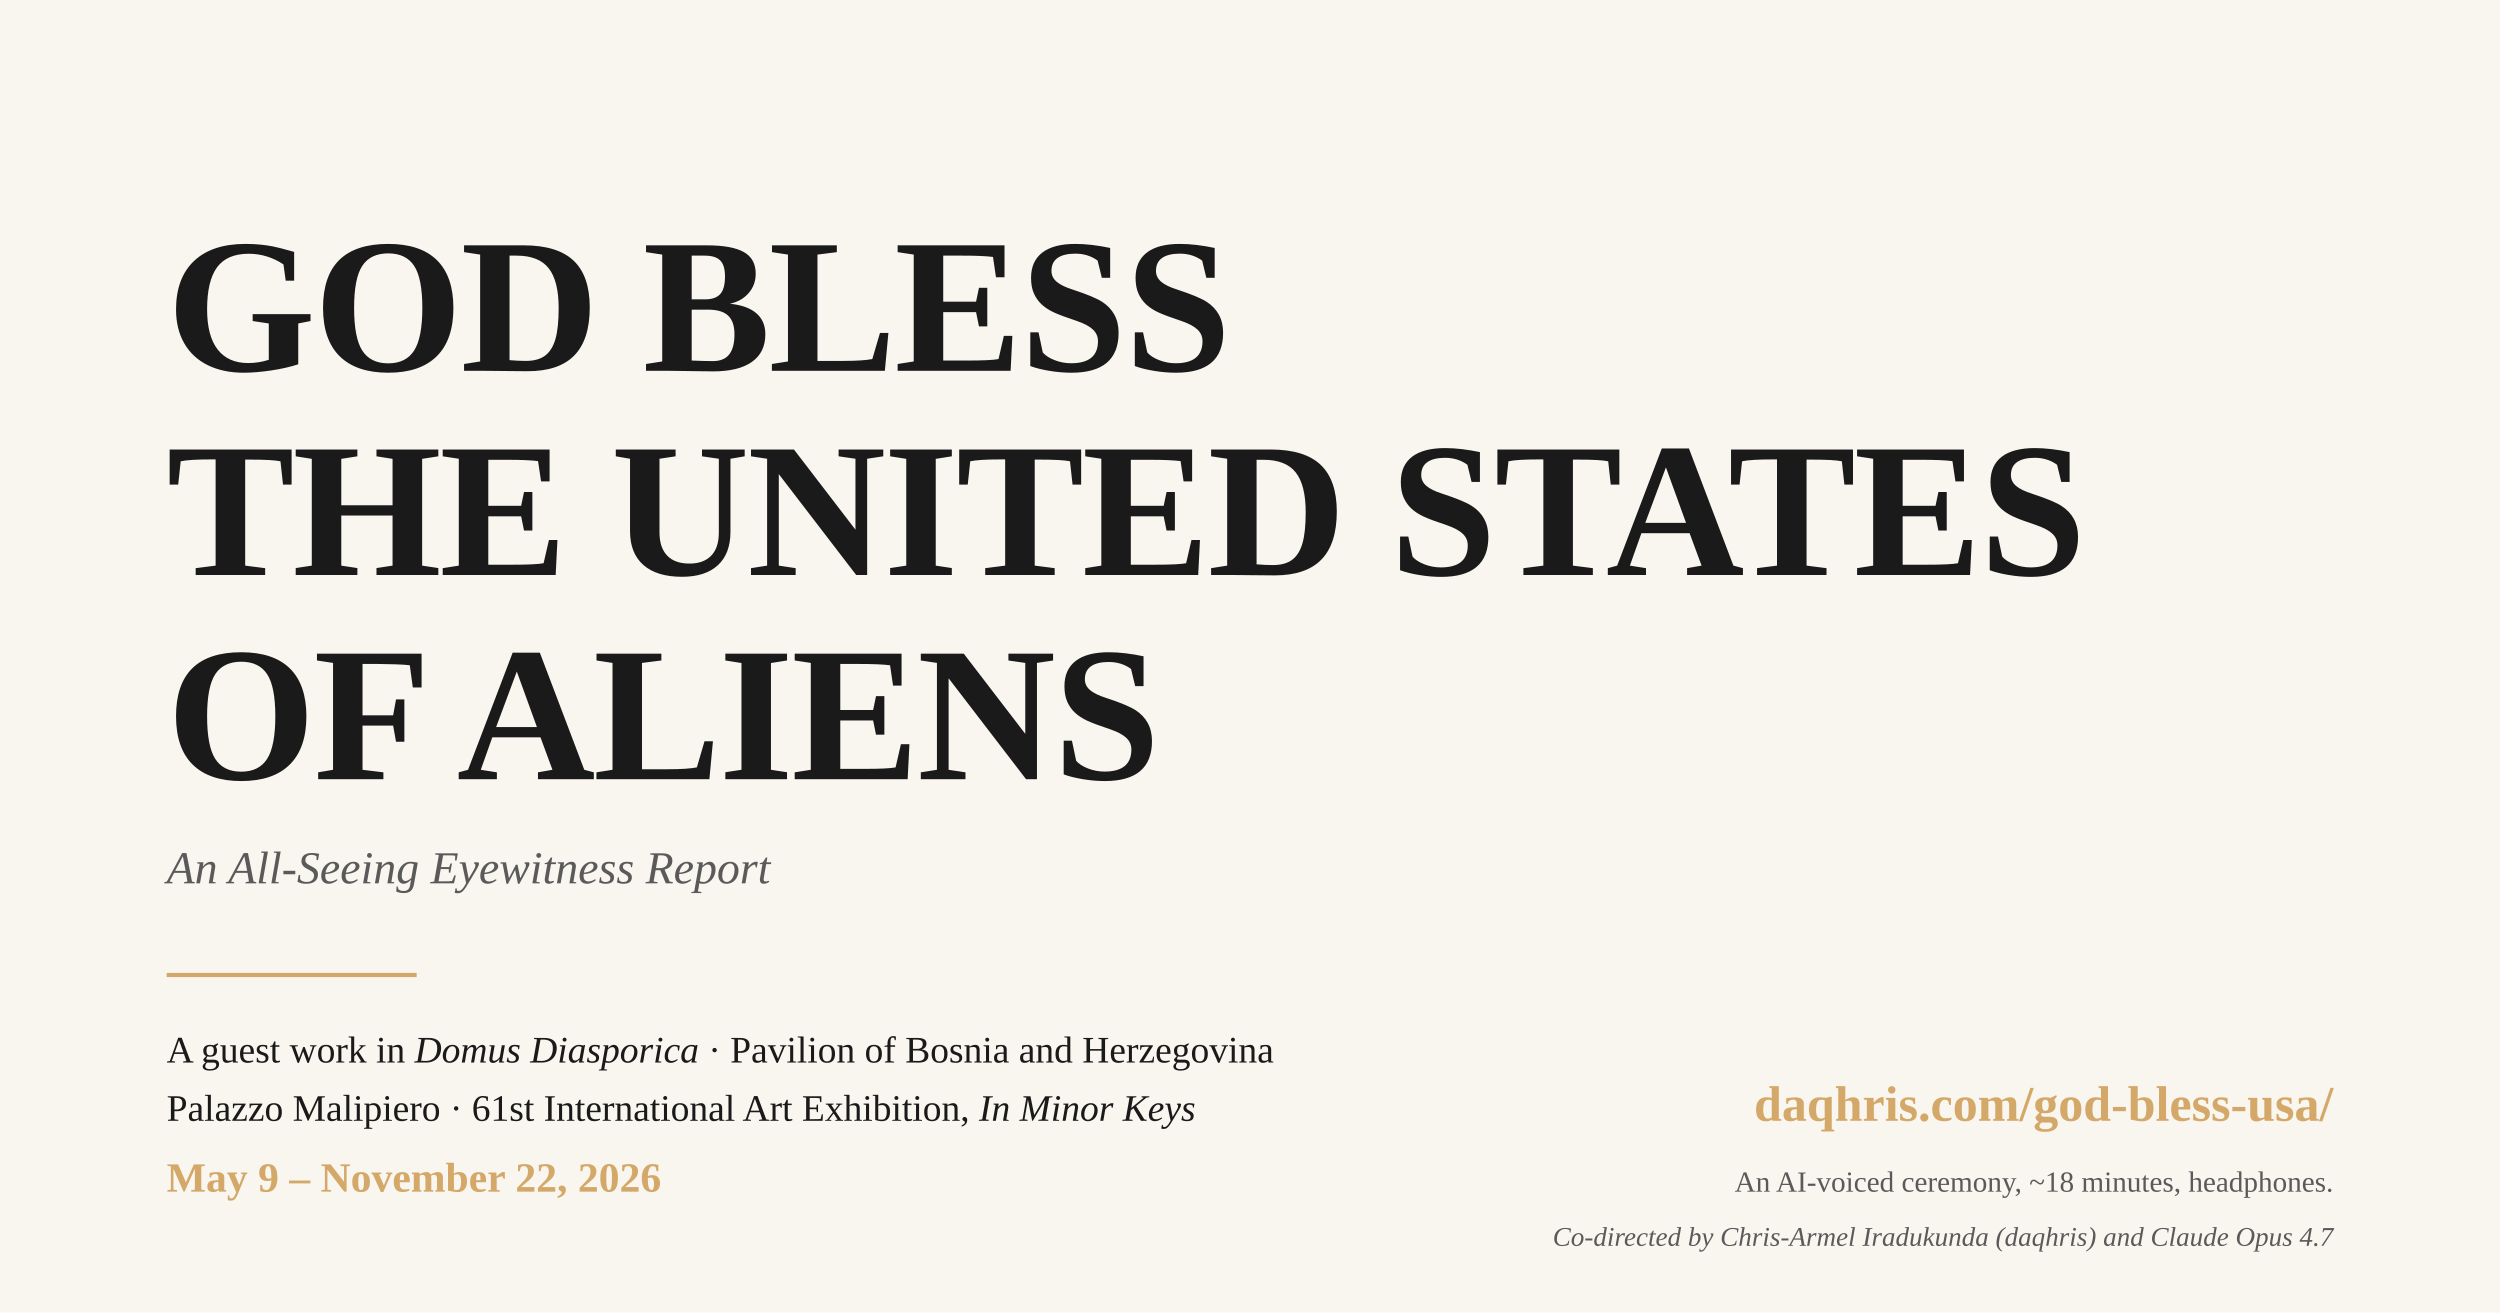
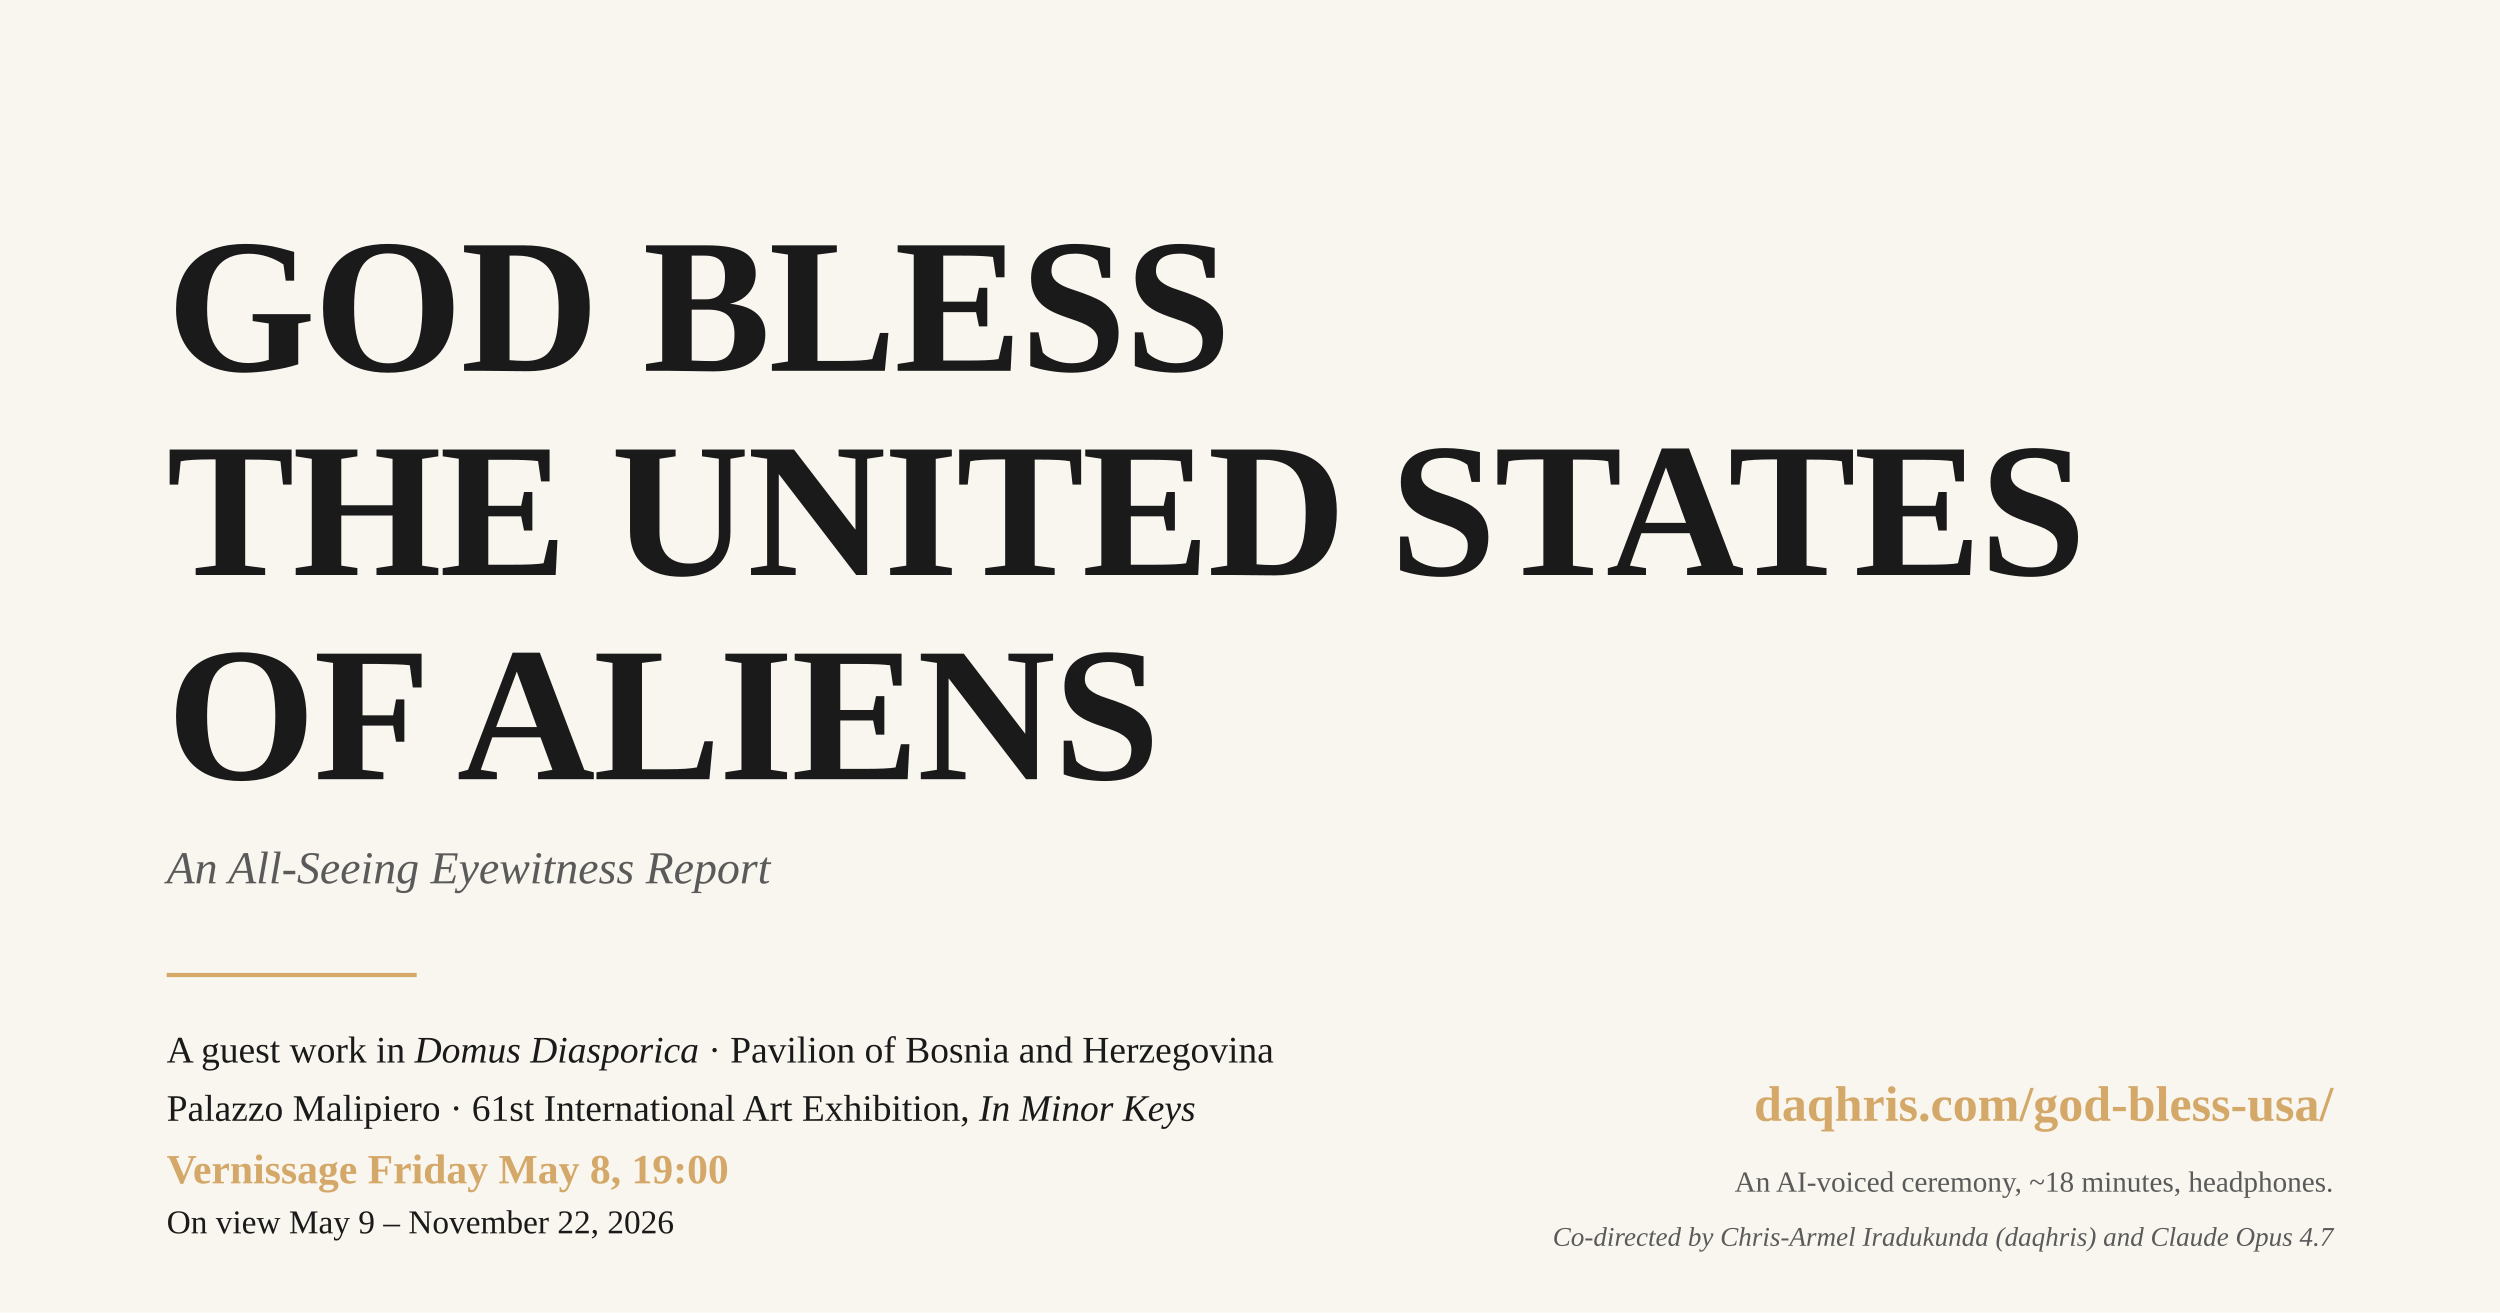
<svg xmlns="http://www.w3.org/2000/svg" viewBox="0 0 1200 630" width="1200" height="630" font-family="Georgia, 'Times New Roman', serif">
  <rect width="1200" height="630" fill="#f9f6ef" />
  <g fill="#1a1a1a">
    <text x="80" y="178" font-size="92" font-weight="600" letter-spacing="-1">GOD BLESS</text>
    <text x="80" y="276" font-size="92" font-weight="600" letter-spacing="-1">THE UNITED STATES</text>
    <text x="80" y="374" font-size="92" font-weight="600" letter-spacing="-1">OF ALIENS</text>
  </g>
  <text x="80" y="424" font-size="22" font-style="italic" fill="#5a5a5a">
    An All-Seeing Eyewitness Report
  </text>
  <line x1="80" y1="468" x2="200" y2="468" stroke="#d4a869" stroke-width="2" />
  <g fill="#1a1a1a">
    <text x="80" y="510" font-size="18">
      A guest work in <tspan font-style="italic">Domus Diasporica</tspan>
      · Pavilion of Bosnia and Herzegovina
    </text>
    <text x="80" y="538" font-size="18">
      Palazzo Malipiero · 61st International Art Exhibition,
      <tspan font-style="italic">In Minor Keys</tspan>
    </text>
-     <text x="80" y="572" font-size="20" font-weight="600">
-       <tspan fill="#d4a869">May 9 – November 22, 2026</tspan>
+     <text x="80" y="568" font-size="20" font-weight="600">
+       <tspan fill="#d4a869">Vernissage Friday May 8, 19:00</tspan>
+     </text>
+     <text x="80" y="592" font-size="16">
+       On view May 9 – November 22, 2026
    </text>
  </g>
  <g text-anchor="end">
    <text x="1120" y="538" font-size="24" font-weight="600" fill="#d4a869">
      daqhris.com/god-bless-usa/
    </text>
    <text x="1120" y="572" font-size="14" fill="#5a5a5a">
      An AI-voiced ceremony, ~18 minutes, headphones.
    </text>
    <text x="1120" y="598" font-size="13" font-style="italic" fill="#5a5a5a">
      Co-directed by Chris-Armel Iradukunda (daqhris) and Claude Opus 4.7
    </text>
  </g>
</svg>
